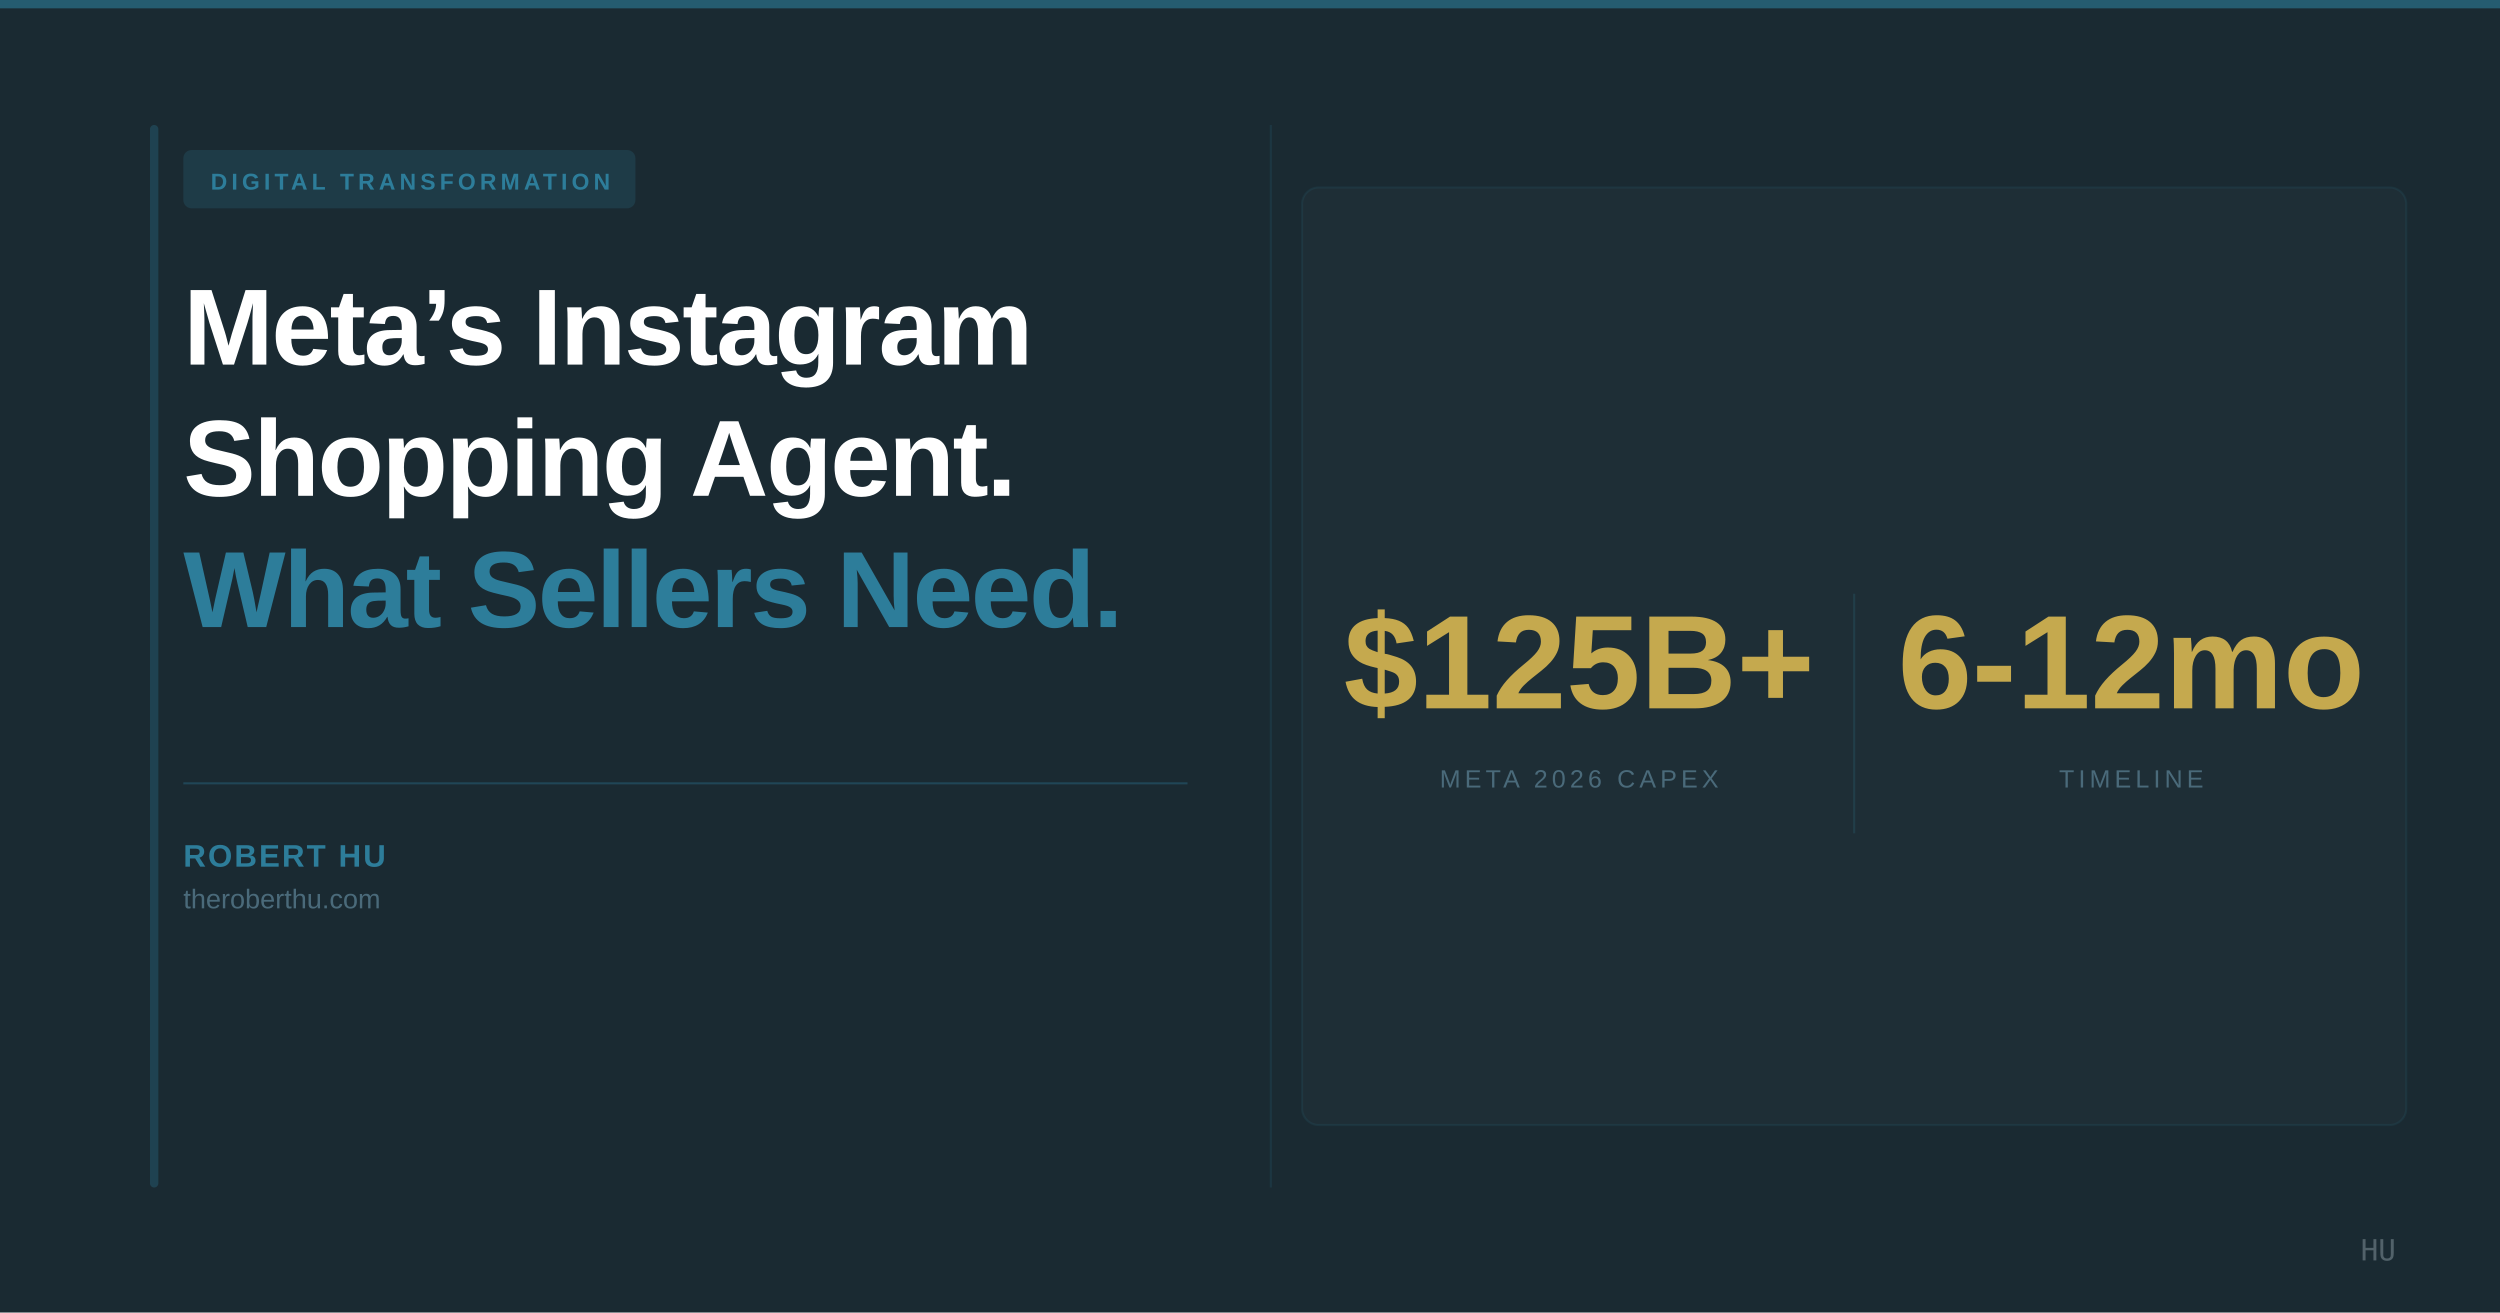
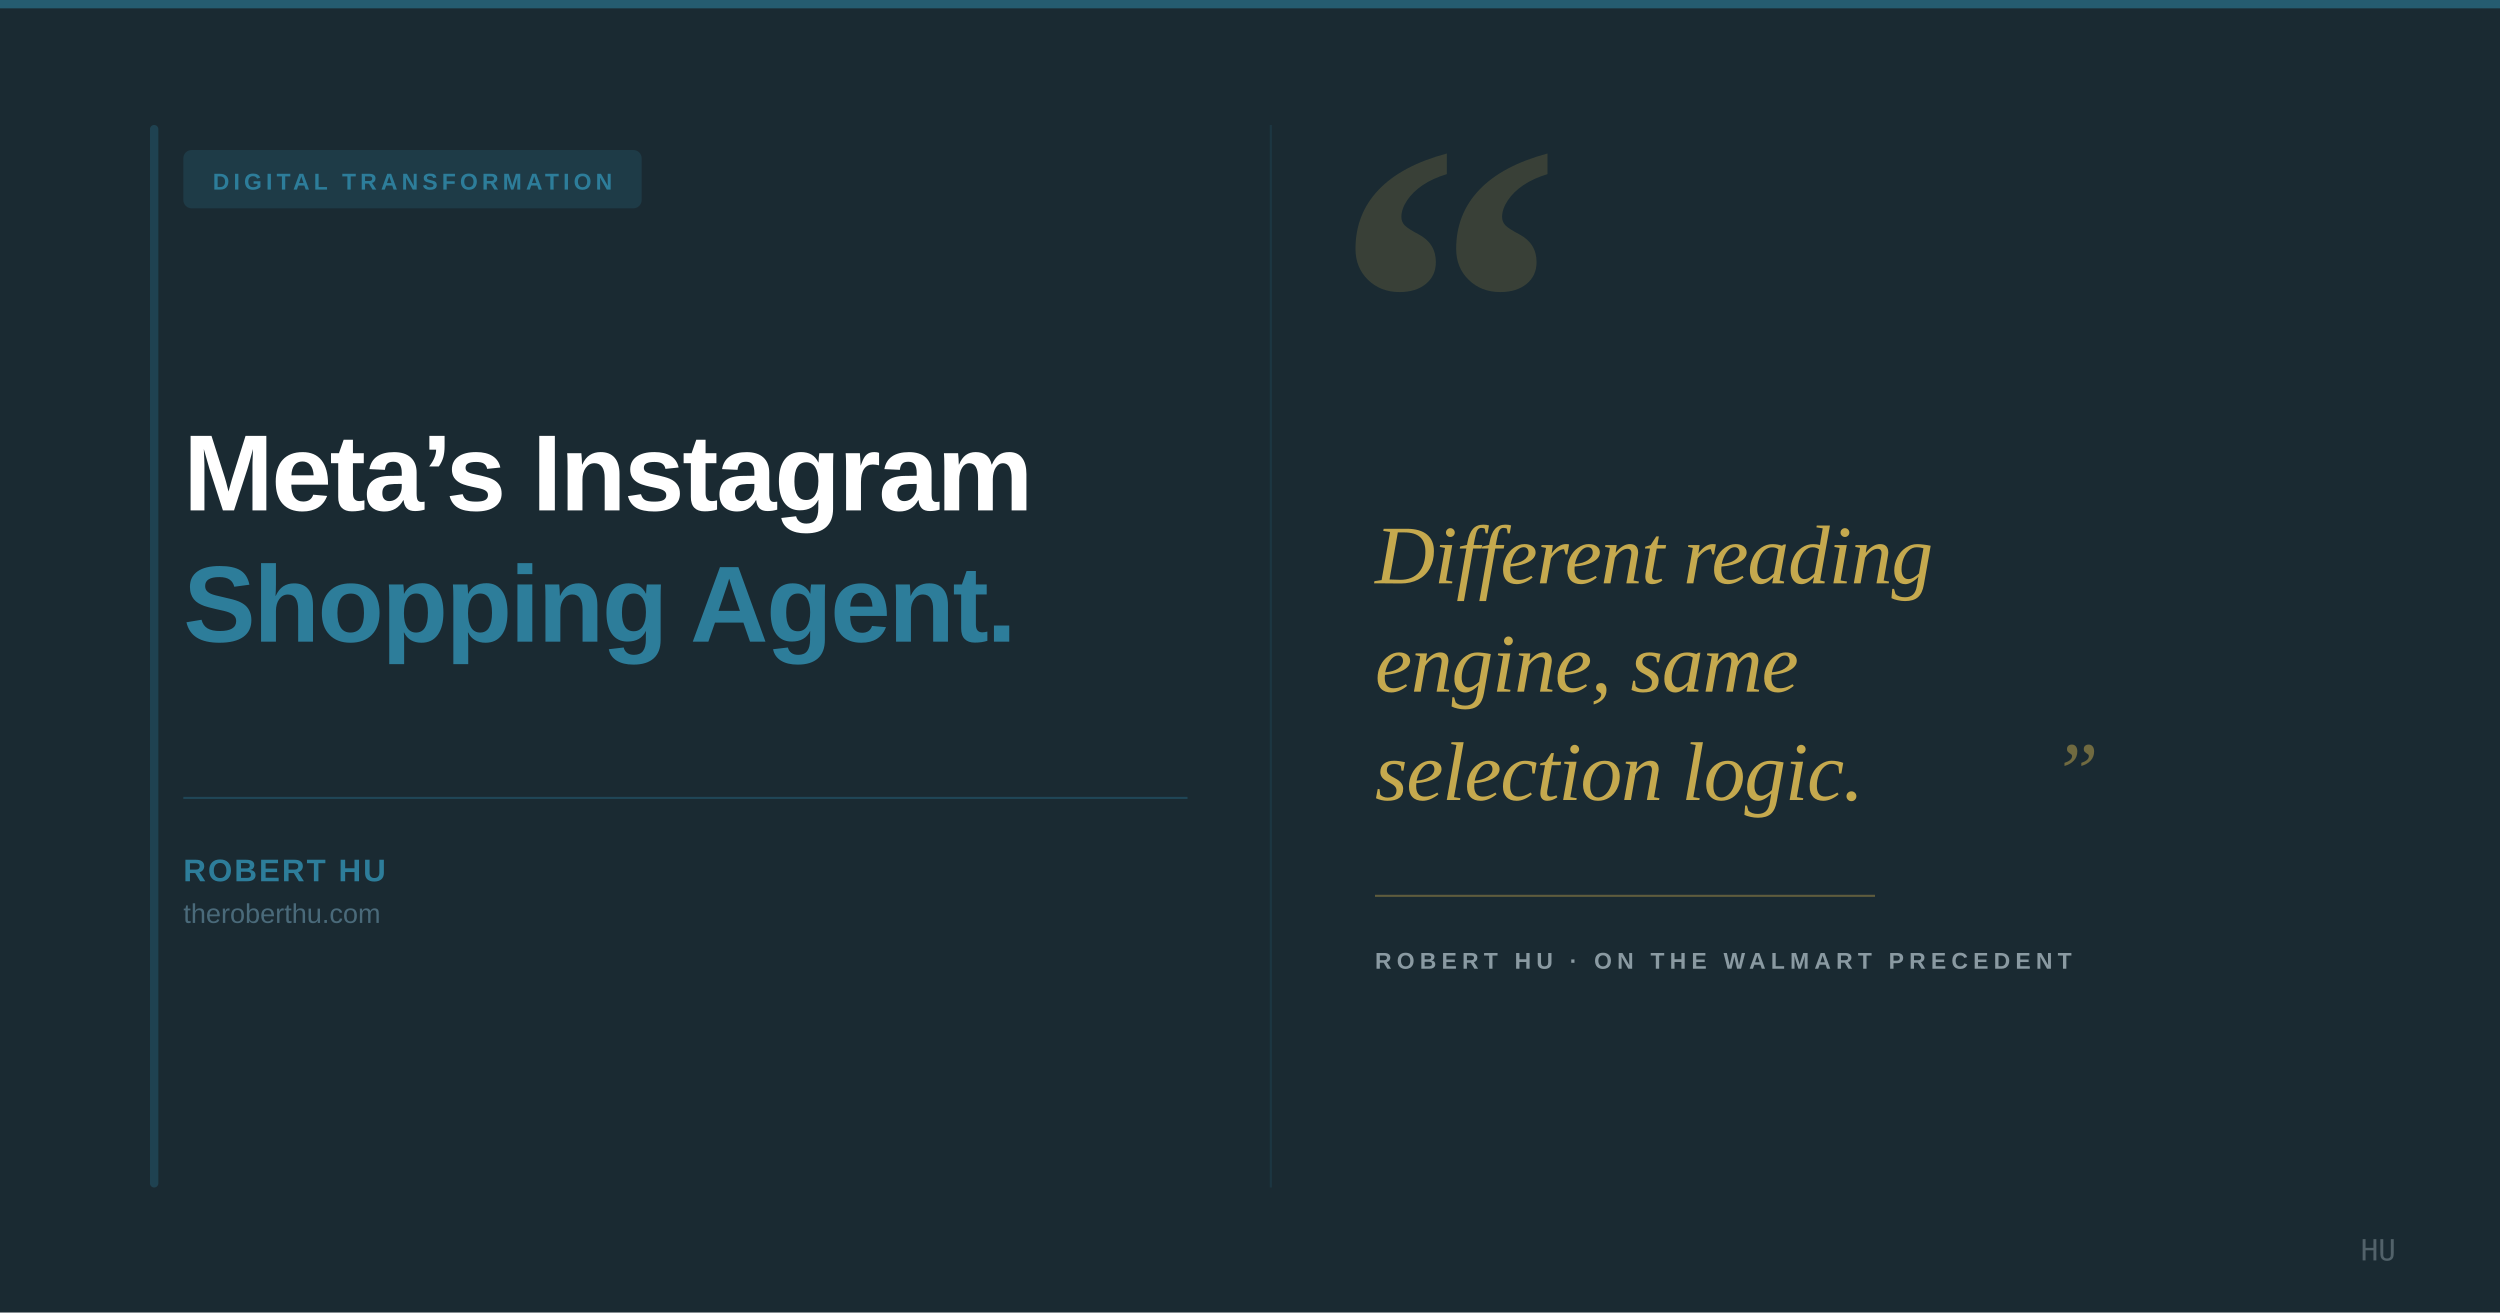
<svg xmlns="http://www.w3.org/2000/svg" width="1200" height="630" viewBox="0 0 1200 630">
  <rect width="1200" height="630" fill="#1a2a32" />
  <rect x="0" y="0" width="1200" height="4" fill="#2d7d9a" opacity="0.6" />
  <line x1="610" y1="60" x2="610" y2="570" stroke="#2d7d9a" stroke-opacity="0.15" stroke-width="1" />
  <rect x="72" y="60" width="4" height="510" rx="2" fill="#2d7d9a" opacity="0.3" />
-   <rect x="88" y="72" width="217" height="28" rx="4" fill="#2d7d9a" opacity="0.2" />
-   <text x="197" y="91" font-family="'Helvetica Neue', Arial, sans-serif" font-size="11" font-weight="600" fill="#2d7d9a" text-anchor="middle" letter-spacing="2">DIGITAL TRANSFORMATION</text>
-   <text x="88" y="175" font-family="'Helvetica Neue', Arial, sans-serif" font-size="52" font-weight="700" fill="#ffffff" letter-spacing="-1">Meta’s Instagram</text>
-   <text x="88" y="238" font-family="'Helvetica Neue', Arial, sans-serif" font-size="52" font-weight="700" fill="#ffffff" letter-spacing="-1">Shopping Agent.</text>
-   <text x="88" y="301" font-family="'Helvetica Neue', Arial, sans-serif" font-size="52" font-weight="700" fill="#2d7d9a" letter-spacing="-1">What Sellers Need.</text>
-   <line x1="88" y1="376" x2="570" y2="376" stroke="#2d7d9a" stroke-opacity="0.35" stroke-width="1" />
-   <text x="88" y="416" font-family="'Helvetica Neue', Arial, sans-serif" font-size="15" fill="#2d7d9a" font-weight="600" letter-spacing="1">ROBERT HU</text>
-   <text x="88" y="436" font-family="'Helvetica Neue', Arial, sans-serif" font-size="13" fill="#4a6a7a">theroberthu.com</text>
-   <rect x="625" y="90" width="530" height="450" rx="8" fill="#ffffff" fill-opacity="0.02" stroke="#2d7d9a" stroke-opacity="0.12" stroke-width="1" />
-   <text x="758" y="340" font-family="'Helvetica Neue', Arial, sans-serif" font-size="64" font-weight="700" fill="#c5a94e" text-anchor="middle">$125B+</text>
-   <text x="758" y="378" font-family="'Helvetica Neue', Arial, sans-serif" font-size="12" fill="#4a6a7a" text-anchor="middle" letter-spacing="2">META 2026 CAPEX</text>
-   <line x1="890" y1="285" x2="890" y2="400" stroke="#2d7d9a" stroke-opacity="0.2" stroke-width="1" />
-   <text x="1023" y="340" font-family="'Helvetica Neue', Arial, sans-serif" font-size="64" font-weight="700" fill="#c5a94e" text-anchor="middle">6-12mo</text>
-   <text x="1023" y="378" font-family="'Helvetica Neue', Arial, sans-serif" font-size="12" fill="#4a6a7a" text-anchor="middle" letter-spacing="2">TIMELINE</text>
+   <rect x="88" y="72" width="220" height="28" rx="4" fill="#2d7d9a" opacity="0.2" />
+   <text x="198" y="91" font-family="'Helvetica Neue', Arial, sans-serif" font-size="11" font-weight="600" fill="#2d7d9a" text-anchor="middle" letter-spacing="2">DIGITAL TRANSFORMATION</text>
+   <text x="88" y="245" font-family="'Helvetica Neue', Arial, sans-serif" font-size="52" font-weight="700" fill="#ffffff" letter-spacing="-1">Meta’s Instagram</text>
+   <text x="88" y="308" font-family="'Helvetica Neue', Arial, sans-serif" font-size="52" font-weight="700" fill="#2d7d9a" letter-spacing="-1">Shopping Agent.</text>
+   <line x1="88" y1="383" x2="570" y2="383" stroke="#2d7d9a" stroke-opacity="0.35" stroke-width="1" />
+   <text x="88" y="423" font-family="'Helvetica Neue', Arial, sans-serif" font-size="15" fill="#2d7d9a" font-weight="600" letter-spacing="1">ROBERT HU</text>
+   <text x="88" y="443" font-family="'Helvetica Neue', Arial, sans-serif" font-size="13" fill="#4a6a7a">theroberthu.com</text>
+   <text x="640" y="220" font-family="Georgia, 'Times New Roman', serif" font-size="220" font-weight="700" fill="#c5a94e" opacity="0.18">“</text>
+   <text x="660" y="280" font-family="Georgia, 'Times New Roman', serif" font-size="40" font-style="italic" font-weight="500" fill="#c5a94e" letter-spacing="-0.5">Different reading</text>
+   <text x="660" y="332" font-family="Georgia, 'Times New Roman', serif" font-size="40" font-style="italic" font-weight="500" fill="#c5a94e" letter-spacing="-0.5">engine, same</text>
+   <text x="660" y="384" font-family="Georgia, 'Times New Roman', serif" font-size="40" font-style="italic" font-weight="500" fill="#c5a94e" letter-spacing="-0.5">selection logic.</text>
+   <text x="985" y="384" font-family="Georgia, 'Times New Roman', serif" font-size="40" font-style="italic" font-weight="500" fill="#c5a94e" opacity="0.5" letter-spacing="-0.5">”</text>
+   <line x1="660" y1="430" x2="900" y2="430" stroke="#c5a94e" stroke-opacity="0.4" stroke-width="1" />
+   <text x="660" y="465" font-family="'Helvetica Neue', Arial, sans-serif" font-size="11" font-weight="600" fill="#8a9aa2" letter-spacing="2.5">ROBERT HU · ON THE WALMART PRECEDENT</text>
  <text x="1150" y="605" text-anchor="end" font-family="'JetBrains Mono', monospace" font-size="14" font-weight="500" fill="#8a9aa2" opacity="0.5">HU</text>
</svg>
